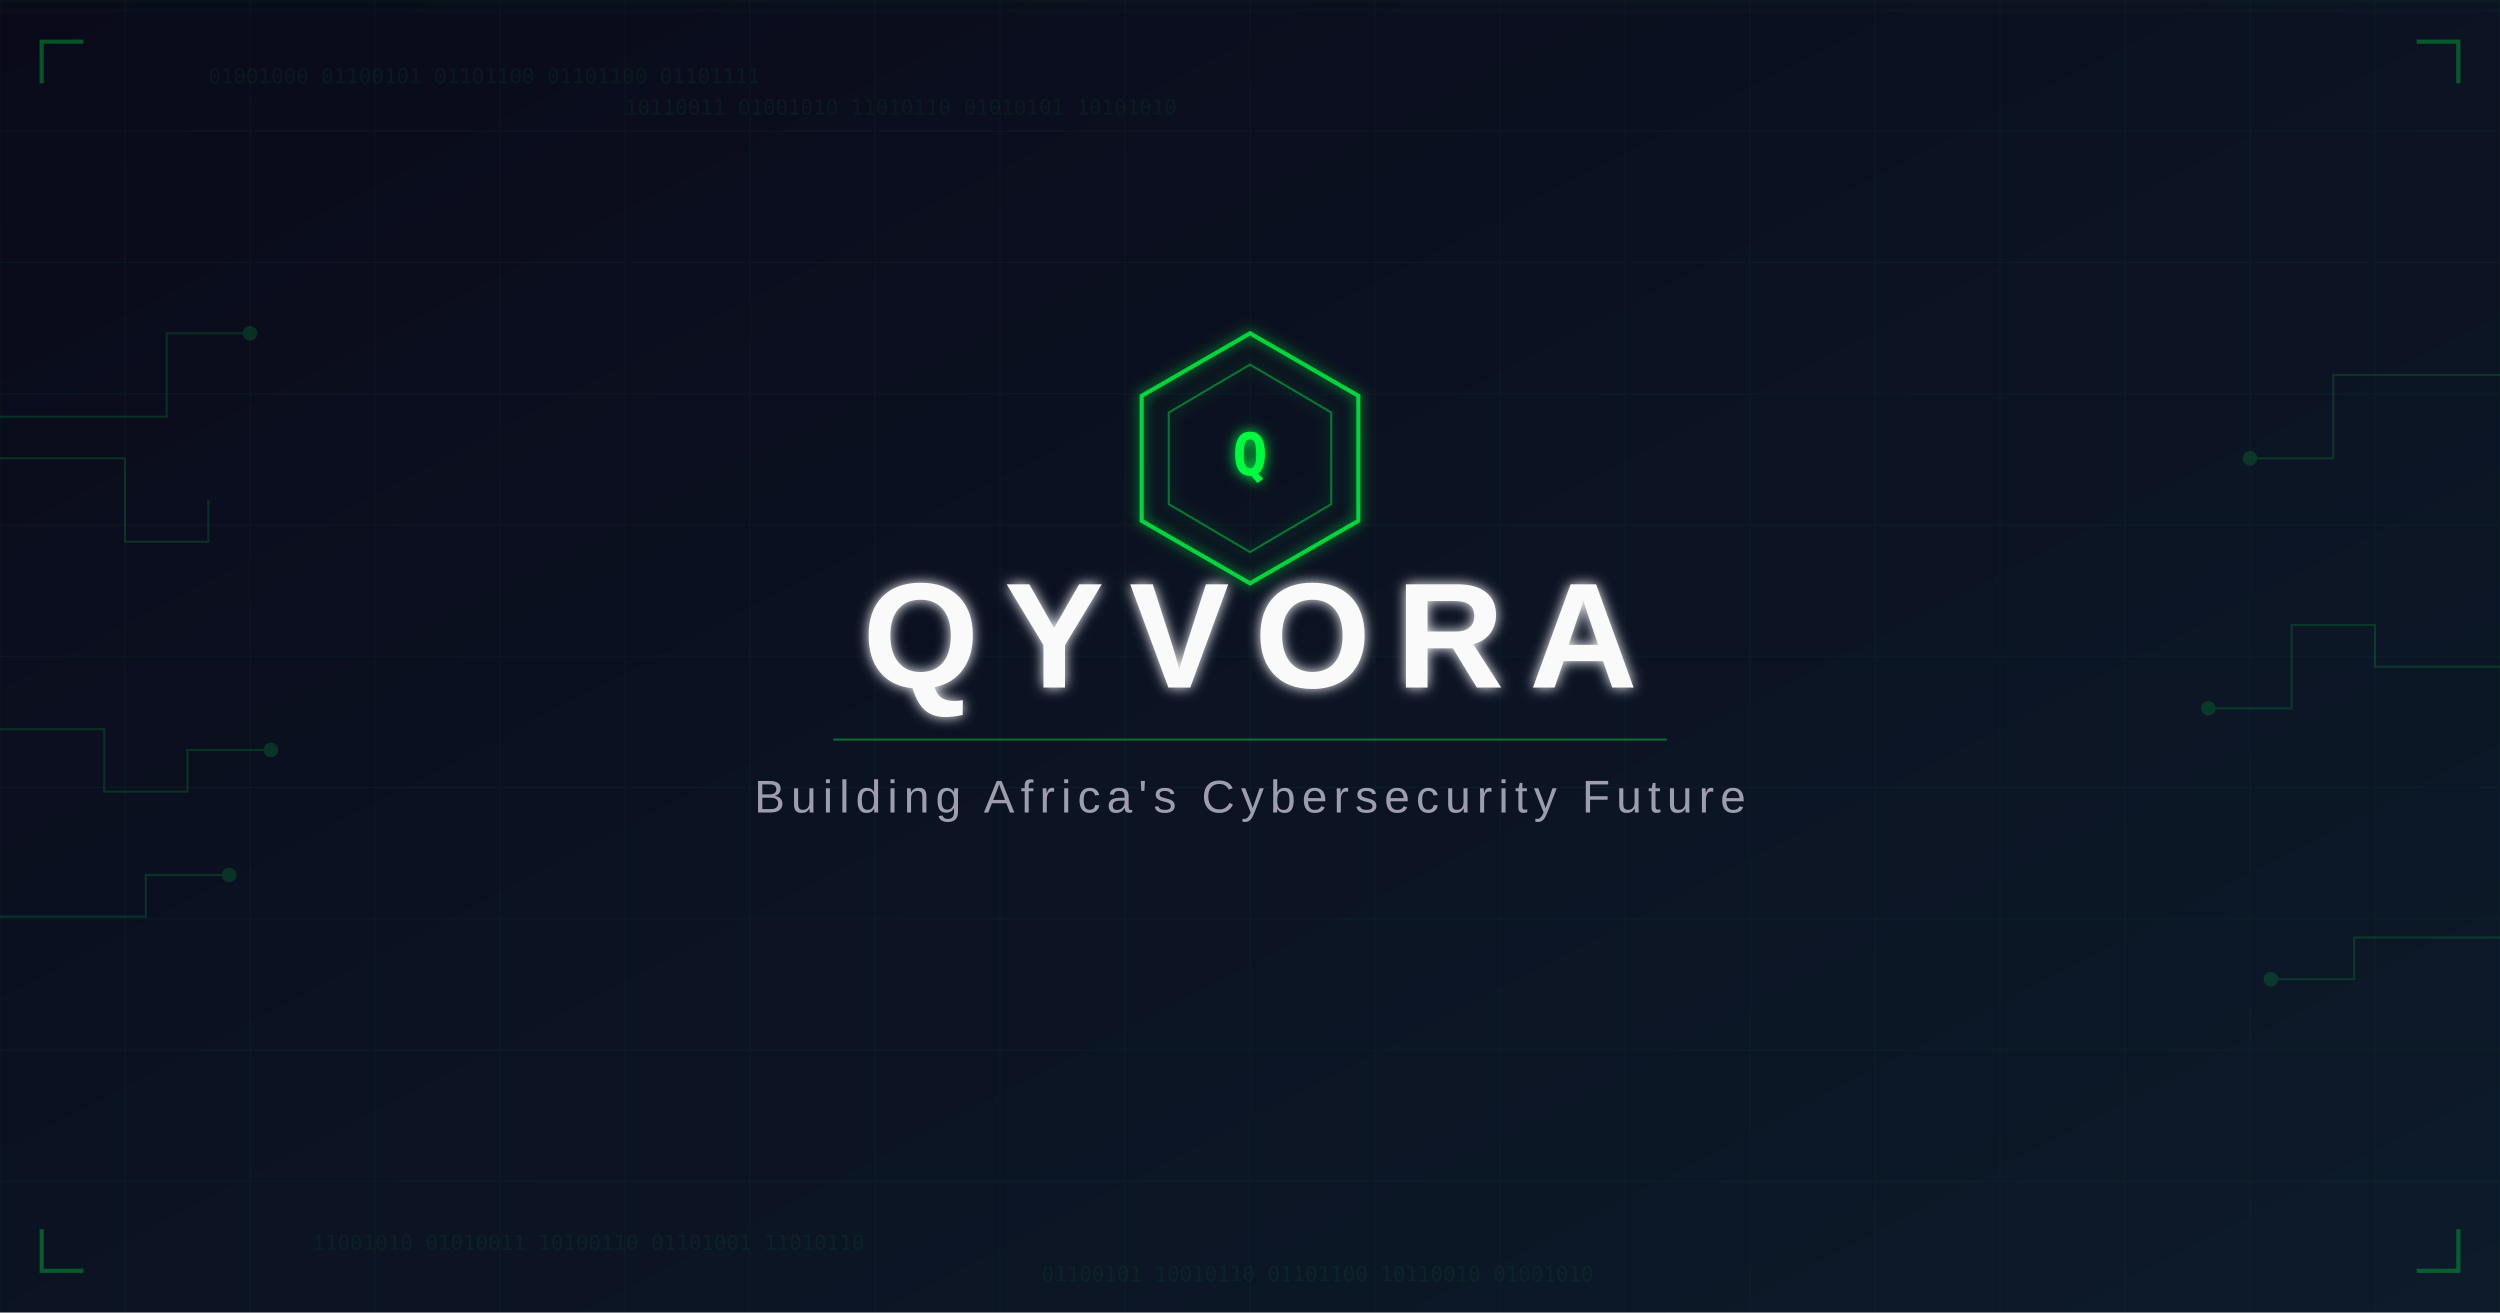
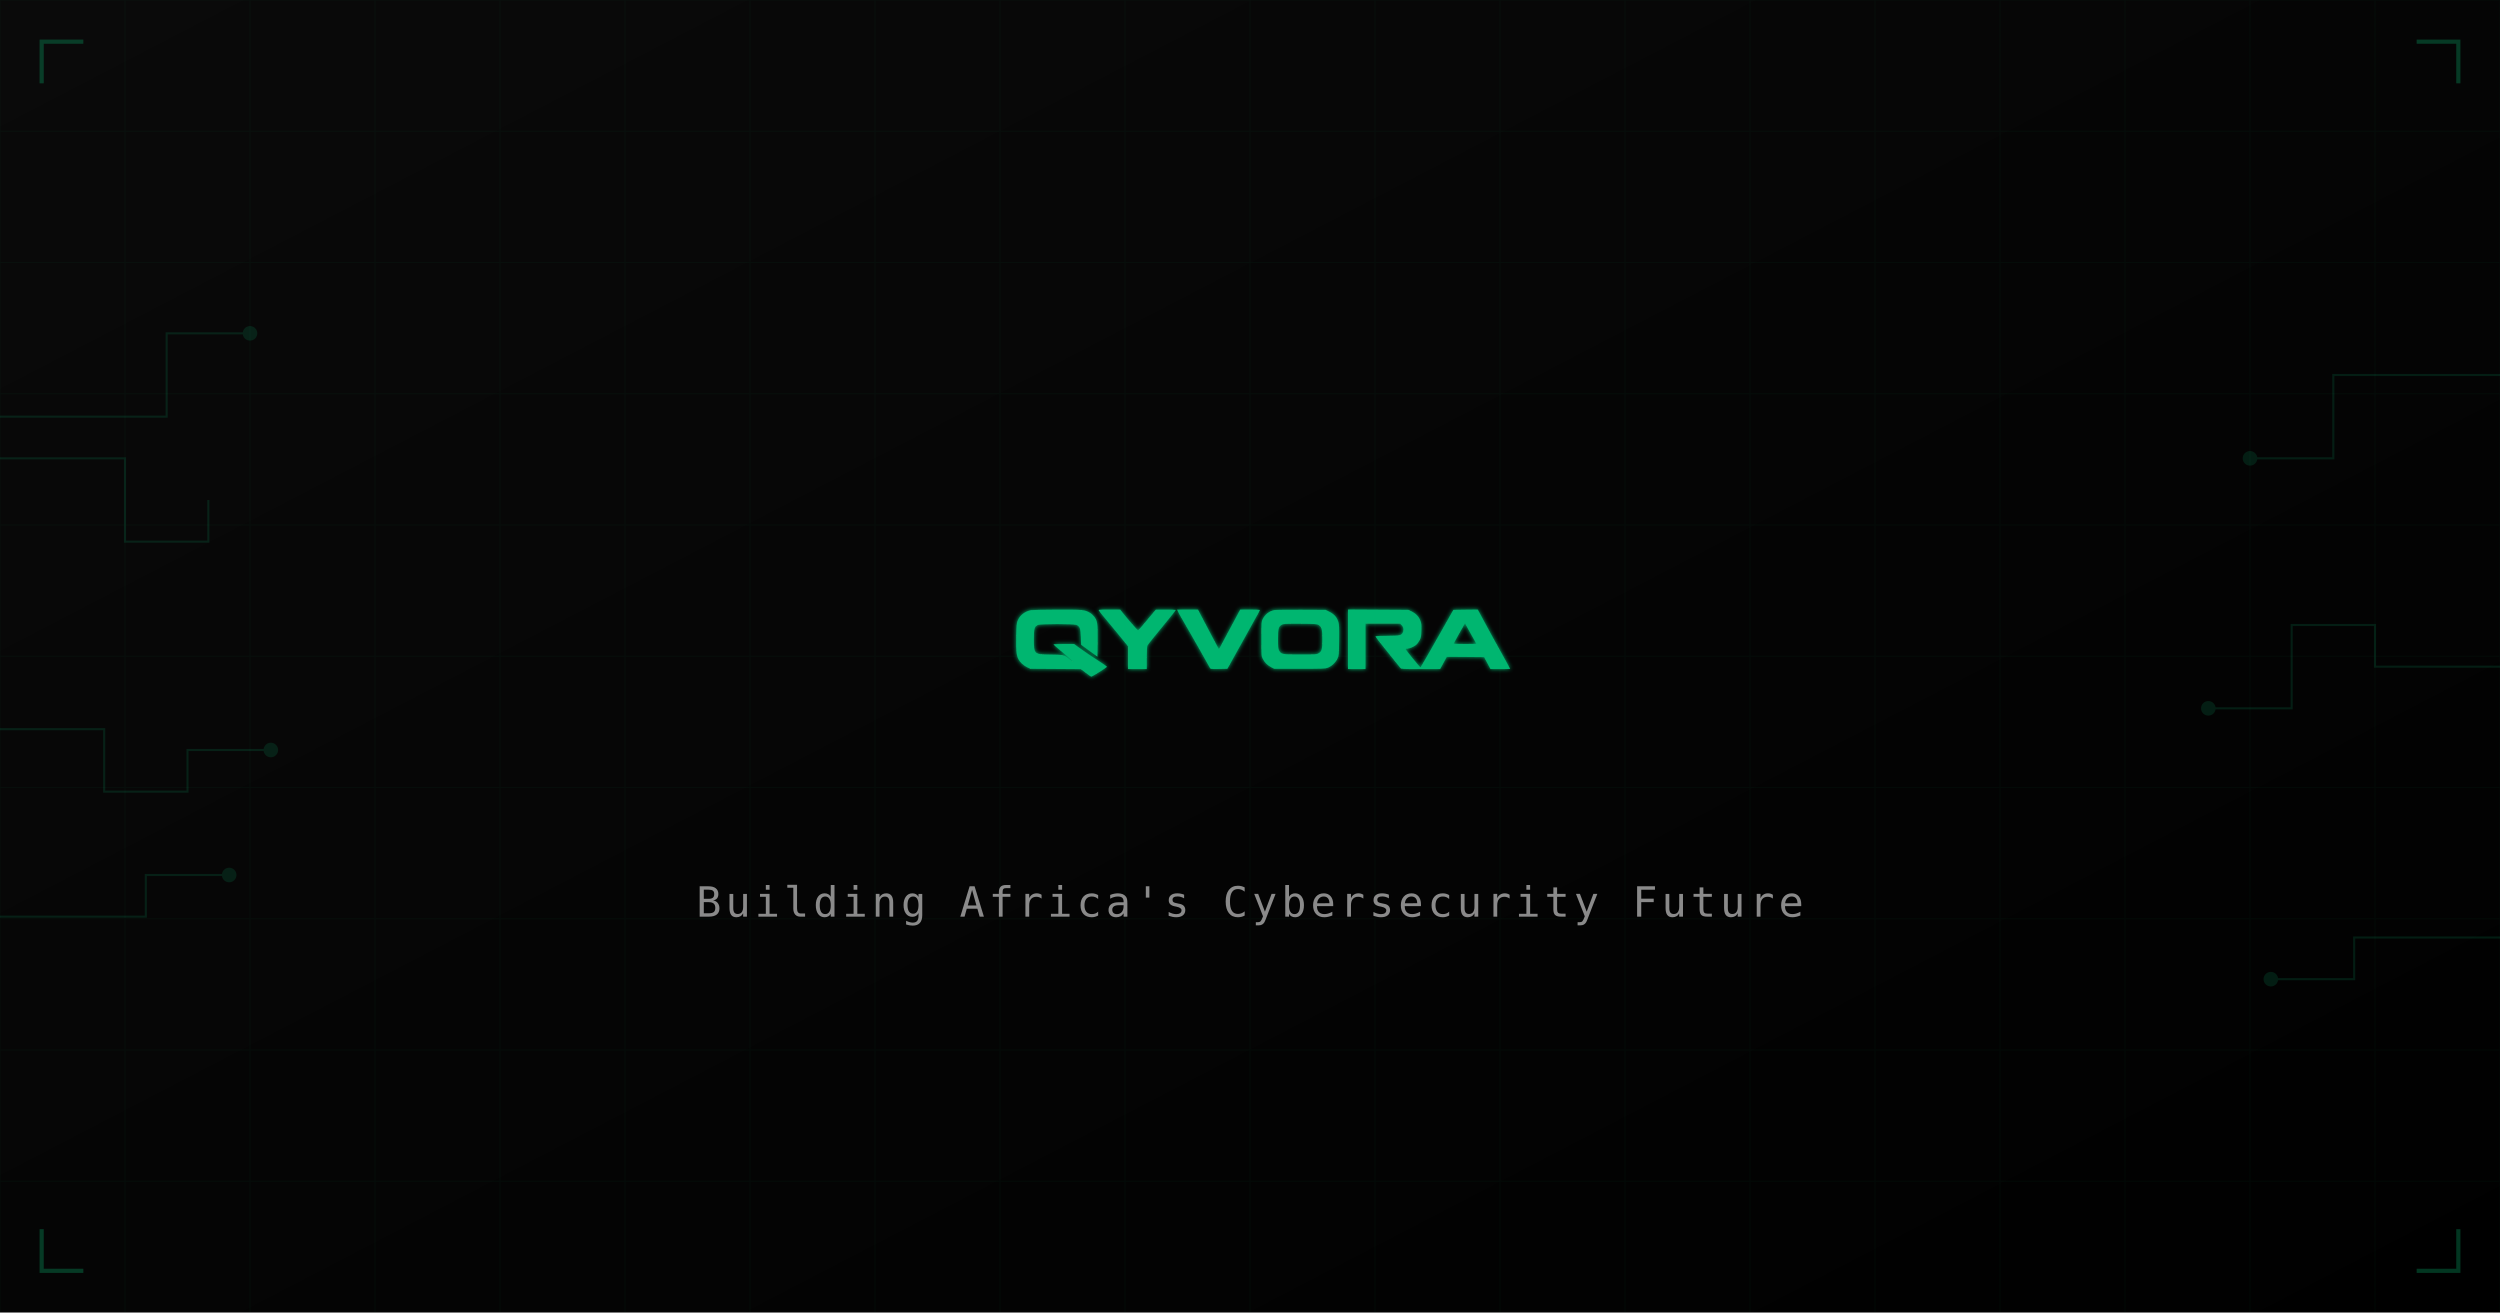
<svg xmlns="http://www.w3.org/2000/svg" width="1200" height="630" viewBox="0 0 1200 630">
  <defs>
    <linearGradient id="bg" x1="0%" y1="0%" x2="100%" y2="100%">
-       <stop offset="0%" style="stop-color:#0a0a1a;stop-opacity:1" />
-       <stop offset="100%" style="stop-color:#0d1b2a;stop-opacity:1" />
-     </linearGradient>
-     <linearGradient id="green" x1="0%" y1="0%" x2="100%" y2="0%">
-       <stop offset="0%" style="stop-color:#00ff41;stop-opacity:1" />
-       <stop offset="100%" style="stop-color:#00cc33;stop-opacity:1" />
+       <stop offset="0%" style="stop-color:#0a0a0a;stop-opacity:1" />
+       <stop offset="100%" style="stop-color:#000000;stop-opacity:1" />
    </linearGradient>
    <filter id="glow">
-       <feGaussianBlur stdDeviation="3" result="blur" />
+       <feGaussianBlur stdDeviation="4" result="blur" />
      <feMerge>
        <feMergeNode in="blur" />
        <feMergeNode in="SourceGraphic" />
      </feMerge>
    </filter>
  </defs>
  <rect width="1200" height="630" fill="url(#bg)" />
-   <g opacity="0.04" stroke="#00ff41" stroke-width="0.5" fill="none">
+   <g opacity="0.04" stroke="#06B66F" stroke-width="0.5" fill="none">
    <line x1="0" y1="0" x2="0" y2="630" />
    <line x1="60" y1="0" x2="60" y2="630" />
    <line x1="120" y1="0" x2="120" y2="630" />
    <line x1="180" y1="0" x2="180" y2="630" />
    <line x1="240" y1="0" x2="240" y2="630" />
    <line x1="300" y1="0" x2="300" y2="630" />
    <line x1="360" y1="0" x2="360" y2="630" />
    <line x1="420" y1="0" x2="420" y2="630" />
    <line x1="480" y1="0" x2="480" y2="630" />
    <line x1="540" y1="0" x2="540" y2="630" />
    <line x1="600" y1="0" x2="600" y2="630" />
    <line x1="660" y1="0" x2="660" y2="630" />
    <line x1="720" y1="0" x2="720" y2="630" />
    <line x1="780" y1="0" x2="780" y2="630" />
    <line x1="840" y1="0" x2="840" y2="630" />
    <line x1="900" y1="0" x2="900" y2="630" />
    <line x1="960" y1="0" x2="960" y2="630" />
    <line x1="1020" y1="0" x2="1020" y2="630" />
    <line x1="1080" y1="0" x2="1080" y2="630" />
    <line x1="1140" y1="0" x2="1140" y2="630" />
    <line x1="1200" y1="0" x2="1200" y2="630" />
    <line x1="0" y1="0" x2="1200" y2="0" />
    <line x1="0" y1="63" x2="1200" y2="63" />
    <line x1="0" y1="126" x2="1200" y2="126" />
    <line x1="0" y1="189" x2="1200" y2="189" />
    <line x1="0" y1="252" x2="1200" y2="252" />
    <line x1="0" y1="315" x2="1200" y2="315" />
    <line x1="0" y1="378" x2="1200" y2="378" />
    <line x1="0" y1="441" x2="1200" y2="441" />
    <line x1="0" y1="504" x2="1200" y2="504" />
    <line x1="0" y1="567" x2="1200" y2="567" />
  </g>
-   <g stroke="#00ff41" stroke-width="1" fill="none" opacity="0.15">
+   <g stroke="#06B66F" stroke-width="1" fill="none" opacity="0.15">
    <path d="M0,200 L80,200 L80,160 L120,160" />
    <path d="M0,220 L60,220 L60,260 L100,260 L100,240" />
-     <circle cx="120" cy="160" r="3" fill="#00ff41" />
+     <circle cx="120" cy="160" r="3" fill="#06B66F" />
    <path d="M0,350 L50,350 L50,380 L90,380 L90,360 L130,360" />
-     <circle cx="130" cy="360" r="3" fill="#00ff41" />
+     <circle cx="130" cy="360" r="3" fill="#06B66F" />
    <path d="M0,440 L70,440 L70,420 L110,420" />
-     <circle cx="110" cy="420" r="3" fill="#00ff41" />
+     <circle cx="110" cy="420" r="3" fill="#06B66F" />
  </g>
-   <g stroke="#00ff41" stroke-width="1" fill="none" opacity="0.15">
+   <g stroke="#06B66F" stroke-width="1" fill="none" opacity="0.15">
    <path d="M1200,180 L1120,180 L1120,220 L1080,220" />
-     <circle cx="1080" cy="220" r="3" fill="#00ff41" />
+     <circle cx="1080" cy="220" r="3" fill="#06B66F" />
    <path d="M1200,320 L1140,320 L1140,300 L1100,300 L1100,340 L1060,340" />
-     <circle cx="1060" cy="340" r="3" fill="#00ff41" />
+     <circle cx="1060" cy="340" r="3" fill="#06B66F" />
    <path d="M1200,450 L1130,450 L1130,470 L1090,470" />
-     <circle cx="1090" cy="470" r="3" fill="#00ff41" />
+     <circle cx="1090" cy="470" r="3" fill="#06B66F" />
  </g>
-   <g font-family="monospace" font-size="10" fill="#00ff41" opacity="0.06">
-     <text x="100" y="40">01001000 01100101 01101100 01101100 01101111</text>
-     <text x="300" y="55">10110011 01001010 11010110 01010101 10101010</text>
-     <text x="150" y="600">11001010 01010011 10100110 01101001 11010110</text>
-     <text x="500" y="615">01100101 10010110 01101100 10110010 01001010</text>
+   <g transform="translate(600, 315) scale(0.28) translate(-768, -512)" filter="url(#glow)">
+     <g transform="translate(0,1024) scale(0.1,-0.1)" fill="#06B66F" stroke="none">
+       <path d="M3925 5910 c-107 -22 -191 -88 -227 -178 -20 -52 -22 -78 -26 -282 -4 -235 4 -313 38 -380 27 -53 87 -109 150 -139 l55 -26 433 -3 433 -3 85 -64 c46 -36 88 -65 92 -65 19 1 273 161 270 170 -2 5 -43 35 -93 67 -135 87 -318 211 -399 270 l-71 53 -177 0 c-98 0 -178 -3 -178 -7 1 -5 51 -48 112 -98 129 -105 242 -205 230 -205 -4 0 -39 26 -77 57 -80 67 -89 69 -344 72 -249 3 -256 10 -256 261 0 183 9 216 65 245 42 22 627 22 669 1 55 -29 65 -58 71 -206 l5 -134 140 -102 140 -102 3 271 c3 300 -3 339 -57 414 -17 23 -51 54 -75 68 -89 52 -117 55 -561 54 -225 -1 -428 -5 -450 -9z" />
+       <path d="M5089 5903 c5 -10 38 -52 73 -93 35 -41 146 -175 246 -297 l182 -223 0 -195 0 -195 160 0 160 0 0 193 c1 132 5 199 13 213 12 21 157 201 370 460 64 78 117 145 117 148 0 3 -78 6 -172 5 l-173 0 -80 -96 c-44 -52 -111 -132 -148 -177 -37 -44 -72 -81 -77 -81 -9 0 -186 203 -263 301 l-42 54 -188 0 c-176 0 -187 -1 -178 -17z" />
+       <path d="M6439 5897 c5 -13 47 -88 94 -168 116 -199 436 -761 459 -807 11 -22 14 -22 156 -20 l144 3 42 75 c24 41 117 210 209 375 91 165 198 356 236 425 39 68 71 128 71 132 0 5 -76 8 -169 8 l-169 0 -132 -247 c-73 -137 -155 -290 -183 -341 l-49 -93 -80 148 c-44 81 -125 235 -180 341 l-100 192 -179 0 -179 0 9 -23z" />
+       <path d="M8094 5911 c-91 -23 -152 -70 -197 -155 -21 -40 -22 -51 -22 -336 0 -292 0 -295 24 -344 31 -62 78 -109 144 -144 l52 -27 435 0 c405 0 438 1 485 19 65 25 137 94 166 159 23 50 24 64 27 310 3 211 0 267 -12 312 -24 80 -70 134 -150 175 l-69 35 -426 2 c-234 1 -440 -2 -457 -6z m763 -255 c52 -32 63 -74 63 -247 0 -170 -9 -205 -65 -239 -30 -19 -49 -20 -311 -20 -313 0 -331 3 -366 70 -15 29 -18 59 -18 193 0 171 9 211 54 240 36 24 51 25 336 24 253 -2 278 -4 307 -21z" />
+       <path d="M9360 5410 l0 -510 150 0 150 0 0 390 0 390 296 0 296 0 29 -29 c52 -53 34 -147 -33 -170 -18 -6 -112 -11 -224 -11 -129 0 -194 -4 -194 -10 0 -6 93 -126 208 -267 114 -140 213 -264 221 -274 13 -18 32 -19 347 -19 l333 0 57 105 58 105 320 -2 320 -3 54 -102 55 -103 169 0 c92 0 168 2 168 4 0 2 -52 97 -116 212 -159 284 -232 419 -344 627 l-95 177 -209 -2 -210 -3 -104 -185 c-274 -486 -454 -800 -460 -799 -12 1 -261 307 -255 313 4 3 18 6 32 7 37 0 106 30 147 63 19 15 46 50 61 79 24 46 28 66 31 167 3 98 1 123 -17 170 -26 68 -75 121 -149 157 l-57 28 -517 3 -518 3 0 -511z m2060 175 c30 -55 73 -133 97 -173 24 -41 43 -76 43 -78 0 -2 -88 -4 -196 -4 -108 0 -194 3 -192 8 6 15 193 350 194 348 1 0 25 -46 54 -101z" />
+     </g>
  </g>
-   <g transform="translate(600, 220)" filter="url(#glow)">
-     <polygon points="0,-60 52,-30 52,30 0,60 -52,30 -52,-30" fill="none" stroke="#00ff41" stroke-width="2" opacity="0.8" />
-     <polygon points="0,-45 39,-22 39,22 0,45 -39,22 -39,-22" fill="none" stroke="#00ff41" stroke-width="1" opacity="0.4" />
-     <text x="0" y="8" text-anchor="middle" font-family="monospace" font-size="28" font-weight="bold" fill="#00ff41">Q</text>
-   </g>
-   <text x="600" y="330" text-anchor="middle" font-family="'Segoe UI', Arial, sans-serif" font-size="72" font-weight="700" fill="white" letter-spacing="12" filter="url(#glow)">
-     QYVORA
-   </text>
-   <line x1="400" y1="355" x2="800" y2="355" stroke="#00ff41" stroke-width="1" opacity="0.4" />
-   <text x="600" y="390" text-anchor="middle" font-family="'Segoe UI', Arial, sans-serif" font-size="22" fill="#a0a0b0" letter-spacing="3">
+   <text x="600" y="440" text-anchor="middle" font-family="monospace" font-size="20" fill="#8a8a8a" letter-spacing="2">
    Building Africa's Cybersecurity Future
  </text>
-   <rect x="0" y="0" width="1200" height="630" fill="url(#bg)" opacity="0.02" />
-   <g opacity="0.02">
-     <rect x="0" y="0" width="1200" height="2" fill="#00ff41" />
-     <rect x="0" y="4" width="1200" height="2" fill="#00ff41" />
-   </g>
-   <g stroke="#00ff41" stroke-width="2" fill="none" opacity="0.3">
+   <g stroke="#06B66F" stroke-width="2" fill="none" opacity="0.3">
    <polyline points="20,40 20,20 40,20" />
    <polyline points="1160,20 1180,20 1180,40" />
    <polyline points="1180,590 1180,610 1160,610" />
    <polyline points="40,610 20,610 20,590" />
  </g>
</svg>
